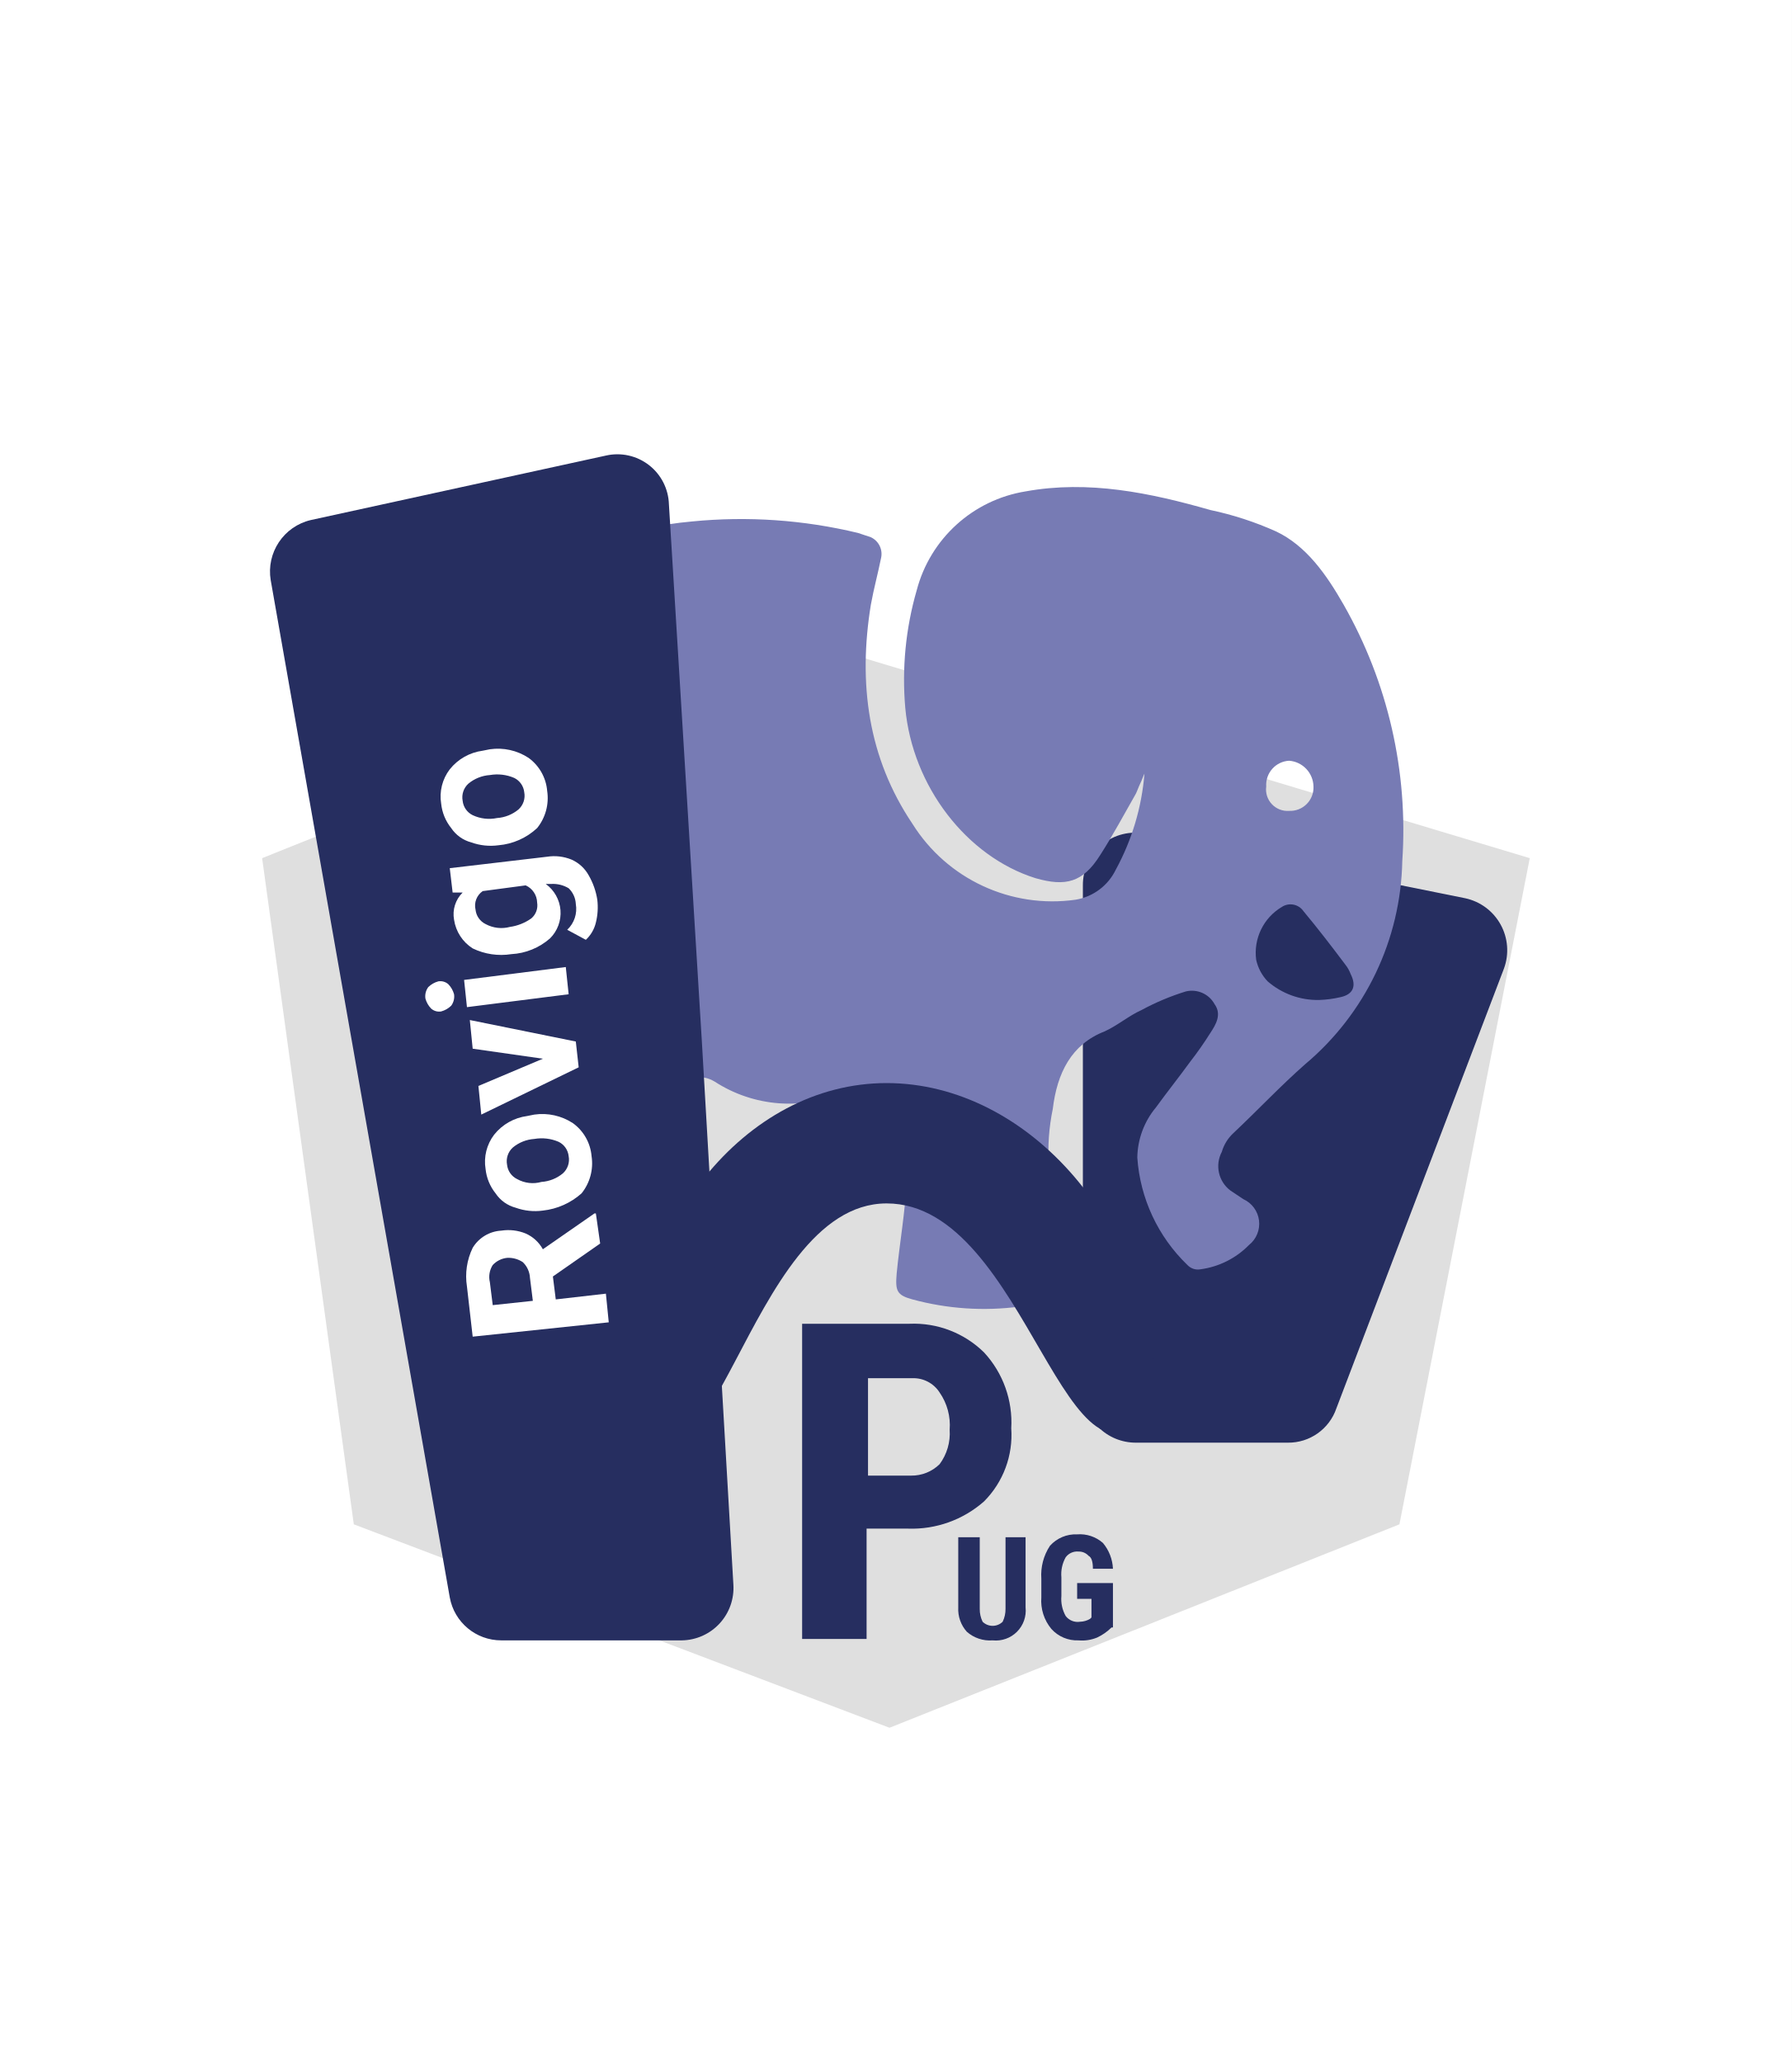
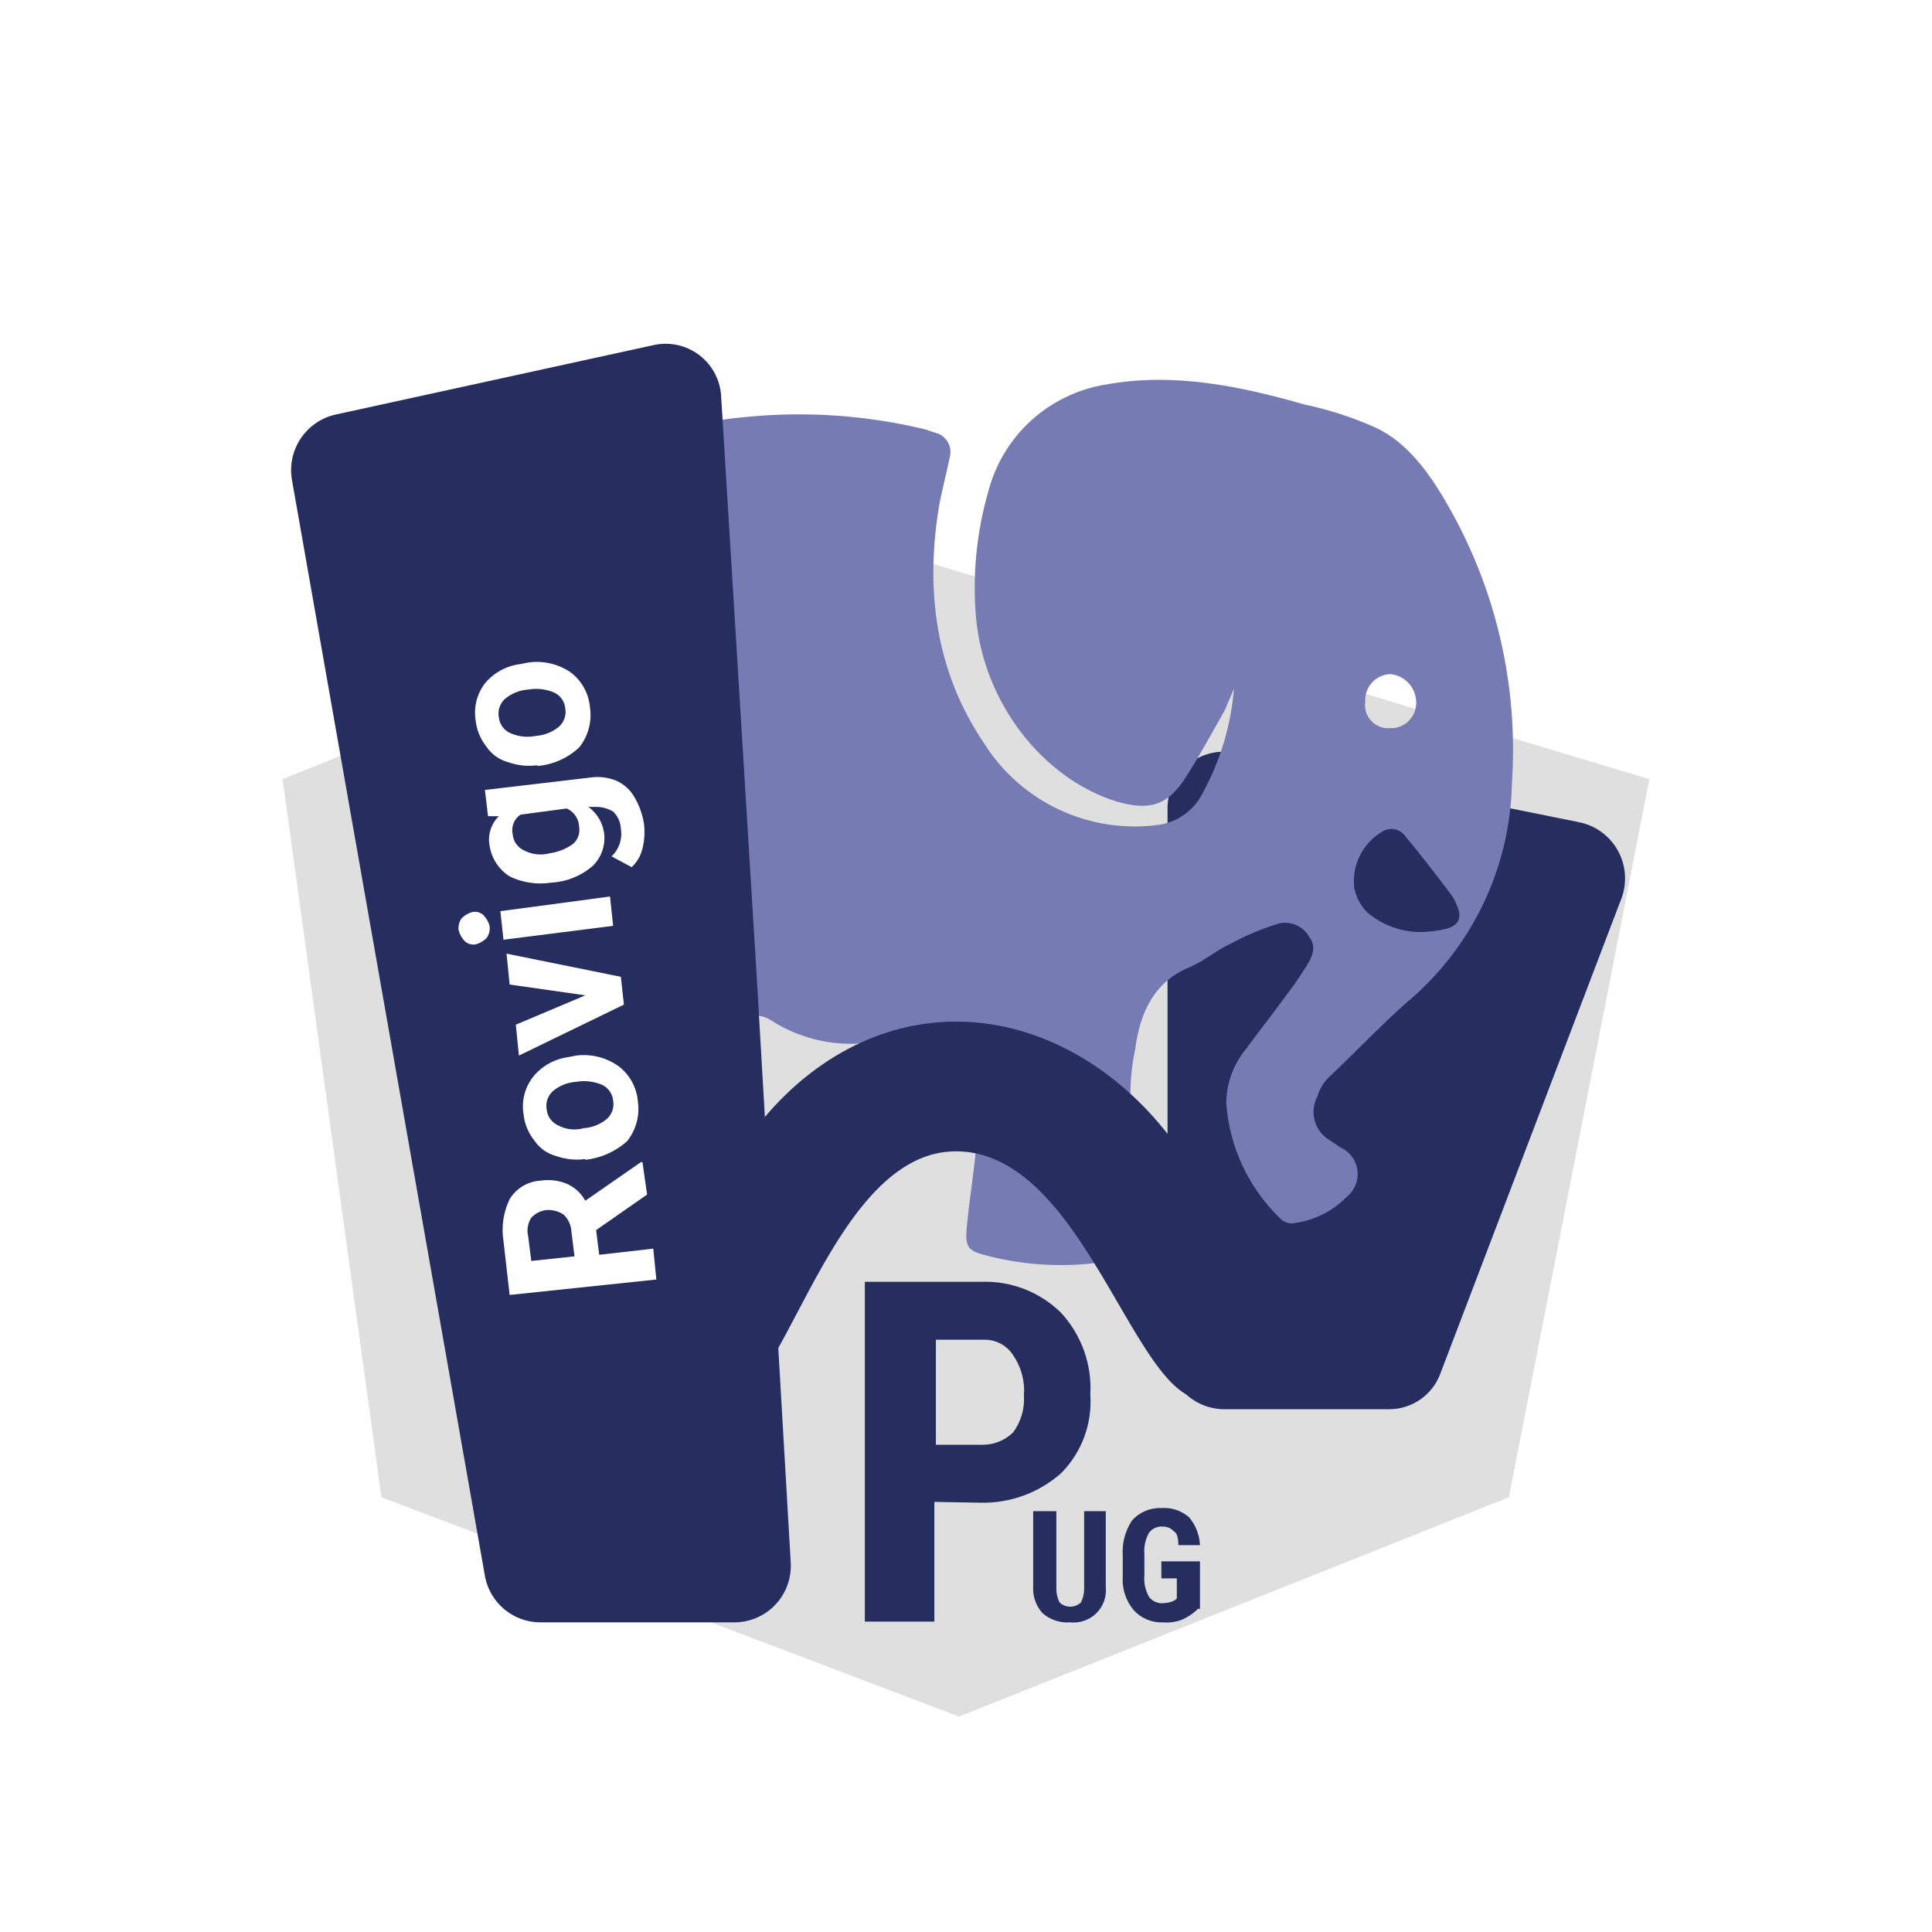
- <svg xmlns="http://www.w3.org/2000/svg" id="Layer_1" data-name="Layer 1" viewBox="0 0 125.1 144">
+ <svg xmlns="http://www.w3.org/2000/svg" id="Layer_1" data-name="Layer 1" viewBox="0 0 125.1 125.1">
  <defs>
    <style>.cls-1{fill:#fff;}.cls-2{fill:#dfdfdf;}.cls-3{fill:#262e60;}.cls-4{fill:#777bb4;}</style>
  </defs>
-   <rect class="cls-1" width="125.1" height="144" />
-   <polygon class="cls-2" points="56.2 44.7 106.8 59.9 97.7 106.4 62.1 120.6 24.7 106.4 18.3 59.9 56.2 44.7" />
-   <path class="cls-3" d="M105,67.6a3.71,3.71,0,0,0-2.7-4.9L80,58.2a3.65,3.65,0,0,0-4.4,3.6V97a3.69,3.69,0,0,0,3.7,3.7H89.9a3.54,3.54,0,0,0,3.4-2.4Z" />
-   <path class="cls-3" d="M60.5,103h3.1a2.79,2.79,0,0,0,2-.8,3.61,3.61,0,0,0,.7-2.4,4,4,0,0,0-.7-2.6,2.17,2.17,0,0,0-1.9-1H60.6V103Zm0,3.7v7.7H56v-22h7.5a7,7,0,0,1,5.2,2,7.19,7.19,0,0,1,1.9,5.3,6.57,6.57,0,0,1-1.9,5.1,7.62,7.62,0,0,1-5.3,1.9Z" />
-   <path class="cls-3" d="M77.6,113.6a3.59,3.59,0,0,1-1,.7,2.74,2.74,0,0,1-1.3.2,2.41,2.41,0,0,1-1.9-.8,3.07,3.07,0,0,1-.7-2.2v-1.3a3.71,3.71,0,0,1,.6-2.3,2.41,2.41,0,0,1,1.9-.8,2.44,2.44,0,0,1,1.8.6,3,3,0,0,1,.7,1.8H76.3q0-.75-.3-.9a.91.91,0,0,0-.7-.3,1,1,0,0,0-.9.4,2.42,2.42,0,0,0-.3,1.4v1.3a2.42,2.42,0,0,0,.3,1.4,1.05,1.05,0,0,0,1,.4,1.45,1.45,0,0,0,.7-.2l.1-.1v-1.3h-1v-1.1h2.5v3.1Zm-6-6.4v5a2.09,2.09,0,0,1-2.3,2.3,2.44,2.44,0,0,1-1.8-.6,2.35,2.35,0,0,1-.6-1.7v-4.9h1.5v5a2,2,0,0,0,.2.9,1,1,0,0,0,1.4,0,2,2,0,0,0,.2-.9v-5h1.4Z" />
-   <path class="cls-4" d="M88.4,54.9A1.69,1.69,0,0,1,90,53.1a1.84,1.84,0,0,1,1.7,1.8A1.63,1.63,0,0,1,90,56.6a1.5,1.5,0,0,1-1.6-1.7Zm.1,13.6a3.15,3.15,0,0,1-.8-1.5,3.72,3.72,0,0,1,1.8-3.7,1.1,1.1,0,0,1,1.5.3c1,1.2,2,2.5,2.9,3.7a2.51,2.51,0,0,1,.4.7c.4.8.2,1.4-.7,1.6a7.72,7.72,0,0,1-1.5.2,5.33,5.33,0,0,1-3.6-1.3Zm-15,8.9c.3-2.5,1.3-4.5,3.6-5.4.9-.4,1.7-1.1,2.6-1.5a16.92,16.92,0,0,1,3.1-1.3,1.81,1.81,0,0,1,2,.9c.5.7.1,1.4-.3,2a24.26,24.26,0,0,1-1.4,2c-.8,1.1-1.6,2.1-2.4,3.2a5.6,5.6,0,0,0-1.3,3.5,11.5,11.5,0,0,0,3.5,7.5,1,1,0,0,0,.9.3,5.83,5.83,0,0,0,3.4-1.7,1.89,1.89,0,0,0-.4-3.2l-.9-.6a2.13,2.13,0,0,1-.6-2.7,2.87,2.87,0,0,1,.8-1.3c1.7-1.6,3.3-3.3,5-4.8a19,19,0,0,0,6.8-14.2,31.79,31.79,0,0,0-4.1-17.9c-1.2-2.1-2.6-4.1-4.7-5.1a22.53,22.53,0,0,0-4.6-1.5c-4.2-1.2-8.5-2.1-12.9-1.3A9.41,9.41,0,0,0,64,41.2a22.49,22.49,0,0,0-.8,8.2c.5,5.5,4.3,10.4,9.1,11.9,2.1.6,3.3.3,4.5-1.6.9-1.4,1.7-2.9,2.5-4.3.1-.2.2-.5.3-.7s.2-.5.3-.7a16.86,16.86,0,0,1-2,6.7,3.8,3.8,0,0,1-2.8,2.1,11.53,11.53,0,0,1-11.4-5.3c-3.1-4.6-3.8-9.8-2.9-15.3.2-1.1.5-2.2.7-3.2a1.29,1.29,0,0,0-.7-1.5l-.9-.3a34.81,34.81,0,0,0-11.6-.8A25.22,25.22,0,0,0,36,40.9C30.1,45,26.5,51,24.5,58.2a17.53,17.53,0,0,0-.4,3.3c0,.7.4.9.9.5a12.88,12.88,0,0,0,1.6-1.7c.5-.6.8-1.2,1.3-1.8.3-.5.6-.4.8.2.1.3.2.7.3,1a25.11,25.11,0,0,0,5.2,10.6,2.57,2.57,0,0,1,.7,1.6,37.26,37.26,0,0,1,.1,4.7c-.3,3.3-.7,6.7-1.1,10-.2,1.9.4,3,2,3.7a11.21,11.21,0,0,0,3.6.9c1.9.1,3.9,0,5.8,0,.1-2.4-.1-4.7,1.9-5.9-.4-1.7-.8-3.4-1.1-5.1a4.9,4.9,0,0,1,.9-3.9c.9-1.1,1.9-1.4,2.9-.8a9.54,9.54,0,0,0,9.1.7c1.4-.6,2.4-.2,3.2,1.2a8.59,8.59,0,0,1,1.1,5c-.1,2.2-.5,4.4-.7,6.5-.1,1.2,0,1.5,1.1,1.8a19.06,19.06,0,0,0,7.5.5c.1,0,.3-.1.4-.1.1-2.3-.1-4.7,2.4-5.9a14.71,14.71,0,0,1-.5-7.8Z" />
-   <path class="cls-3" d="M80.7,98c-6.2,8.9-8.9-14-18.8-14s-12.3,24.7-18,14c0-12.3,8.1-22.4,18-22.4S80.7,85.6,80.7,98Z" />
-   <path class="cls-3" d="M18.9,40.5a3.69,3.69,0,0,1,2.8-4.2l20.6-4.5a3.6,3.6,0,0,1,4.4,3.4L49,72.7l2.2,37.9a3.66,3.66,0,0,1-3.6,3.9H35a3.65,3.65,0,0,1-3.6-3Z" />
-   <path class="cls-1" d="M34.7,57.1a2.62,2.62,0,0,0,1.5-.6,1.29,1.29,0,0,0,.4-1.2,1.26,1.26,0,0,0-.7-1,3,3,0,0,0-1.7-.2,2.62,2.62,0,0,0-1.5.6,1.29,1.29,0,0,0-.4,1.2,1.26,1.26,0,0,0,.7,1A2.7,2.7,0,0,0,34.7,57.1Zm.1,1.9a4,4,0,0,1-1.9-.2,2.43,2.43,0,0,1-1.4-1,3.25,3.25,0,0,1-.7-1.7,3.12,3.12,0,0,1,.6-2.4,3.53,3.53,0,0,1,2.3-1.3l.5-.1a3.9,3.9,0,0,1,2.7.6,3.17,3.17,0,0,1,1.3,2.3,3.34,3.34,0,0,1-.7,2.6A4.52,4.52,0,0,1,34.8,59Zm.8,5.7a3.39,3.39,0,0,0,1.5-.6,1.19,1.19,0,0,0,.4-1.1,1.35,1.35,0,0,0-.8-1.2l-3,.4a1.23,1.23,0,0,0-.5,1.3,1.26,1.26,0,0,0,.7,1A2.31,2.31,0,0,0,35.6,64.7Zm.1,1.9a4.56,4.56,0,0,1-2.7-.4,2.87,2.87,0,0,1-1.3-2,2.12,2.12,0,0,1,.6-1.9h-.7l-.2-1.7,6.8-.8a3.21,3.21,0,0,1,1.7.2,2.54,2.54,0,0,1,1.2,1.1,4.92,4.92,0,0,1,.6,1.7,4.45,4.45,0,0,1-.1,1.6,2.4,2.4,0,0,1-.7,1.2l-1.3-.7a2,2,0,0,0,.6-1.8,1.63,1.63,0,0,0-.5-1.1,2.13,2.13,0,0,0-1.2-.3h-.4a2.5,2.5,0,0,1,.3,3.8,4.45,4.45,0,0,1-2.7,1.1Zm-4.9,4a.84.84,0,0,1-.7-.2,1.61,1.61,0,0,1-.4-.7,1.08,1.08,0,0,1,.2-.8,1.61,1.61,0,0,1,.7-.4.84.84,0,0,1,.7.2,1.61,1.61,0,0,1,.4.7,1.08,1.08,0,0,1-.2.8A1.61,1.61,0,0,1,30.8,70.6Zm8.7-3.1.2,1.9-7.1.9-.2-1.9Zm-1.6,6.4L33,73.2l-.2-2,7.4,1.5.2,1.8-6.8,3.3-.2-2Zm-.1,8.6a2.62,2.62,0,0,0,1.5-.6,1.29,1.29,0,0,0,.4-1.2,1.26,1.26,0,0,0-.7-1,3,3,0,0,0-1.7-.2,2.62,2.62,0,0,0-1.5.6,1.29,1.29,0,0,0-.4,1.2,1.26,1.26,0,0,0,.7,1A2.23,2.23,0,0,0,37.8,82.5Zm.1,2a4,4,0,0,1-1.9-.2,2.43,2.43,0,0,1-1.4-1,3.25,3.25,0,0,1-.7-1.7,3.12,3.12,0,0,1,.6-2.4,3.53,3.53,0,0,1,2.3-1.3l.5-.1a3.9,3.9,0,0,1,2.7.6,3.17,3.17,0,0,1,1.3,2.3,3.34,3.34,0,0,1-.7,2.6,4.85,4.85,0,0,1-2.7,1.2Zm-.7,6.3L37,89.2a1.63,1.63,0,0,0-.5-1.1,1.8,1.8,0,0,0-1.1-.3,1.6,1.6,0,0,0-1,.5,1.55,1.55,0,0,0-.2,1.2l.2,1.6Zm1.4-1.7.2,1.6,3.5-.4.2,2-9.5,1-.4-3.5a4.56,4.56,0,0,1,.4-2.7,2.49,2.49,0,0,1,2-1.2,3.21,3.21,0,0,1,1.7.2,2.54,2.54,0,0,1,1.2,1.1l3.6-2.5h.1l.3,2.1Z" />
+   <rect class="cls-1" width="125.1" height="125.1" />
+   <polygon class="cls-2" points="56.2 35.25 106.8 50.45 97.7 96.95 62.1 111.15 24.7 96.95 18.3 50.45 56.2 35.25" />
+   <path class="cls-3" d="M105,58.15a3.71,3.71,0,0,0-2.7-4.9L80,48.75a3.65,3.65,0,0,0-4.4,3.6v35.2a3.69,3.69,0,0,0,3.7,3.7H89.9a3.54,3.54,0,0,0,3.4-2.4Z" />
+   <path class="cls-3" d="M60.5,93.55h3.1a2.79,2.79,0,0,0,2-.8,3.61,3.61,0,0,0,.7-2.4,4,4,0,0,0-.7-2.6,2.17,2.17,0,0,0-1.9-1H60.6v6.8Zm0,3.7V105H56V83h7.5a7,7,0,0,1,5.2,2,7.19,7.19,0,0,1,1.9,5.3,6.57,6.57,0,0,1-1.9,5.1,7.62,7.62,0,0,1-5.3,1.9Z" />
+   <path class="cls-3" d="M77.6,104.15a3.59,3.59,0,0,1-1,.7,2.74,2.74,0,0,1-1.3.2,2.41,2.41,0,0,1-1.9-.8,3.07,3.07,0,0,1-.7-2.2v-1.3a3.71,3.71,0,0,1,.6-2.3,2.41,2.41,0,0,1,1.9-.8,2.44,2.44,0,0,1,1.8.6,3,3,0,0,1,.7,1.8H76.3q0-.75-.3-.9a.91.91,0,0,0-.7-.3,1,1,0,0,0-.9.4,2.42,2.42,0,0,0-.3,1.4V102a2.42,2.42,0,0,0,.3,1.4,1.05,1.05,0,0,0,1,.4,1.45,1.45,0,0,0,.7-.2l.1-.1v-1.3h-1v-1.1h2.5v3.1Zm-6-6.4v5a2.09,2.09,0,0,1-2.3,2.3,2.44,2.44,0,0,1-1.8-.6,2.35,2.35,0,0,1-.6-1.7v-4.9h1.5v5a2,2,0,0,0,.2.9,1,1,0,0,0,1.4,0,2,2,0,0,0,.2-.9v-5h1.4Z" />
+   <path class="cls-4" d="M88.4,45.45a1.69,1.69,0,0,1,1.6-1.8,1.84,1.84,0,0,1,1.7,1.8,1.63,1.63,0,0,1-1.7,1.7,1.5,1.5,0,0,1-1.6-1.7Zm.1,13.6a3.15,3.15,0,0,1-.8-1.5,3.72,3.72,0,0,1,1.8-3.7,1.1,1.1,0,0,1,1.5.3c1,1.2,2,2.5,2.9,3.7a2.51,2.51,0,0,1,.4.7c.4.8.2,1.4-.7,1.6a7.72,7.72,0,0,1-1.5.2,5.33,5.33,0,0,1-3.6-1.3ZM73.5,68c.3-2.5,1.3-4.5,3.6-5.4.9-.4,1.7-1.1,2.6-1.5a16.92,16.92,0,0,1,3.1-1.3,1.81,1.81,0,0,1,2,.9c.5.7.1,1.4-.3,2a24.26,24.26,0,0,1-1.4,2c-.8,1.1-1.6,2.1-2.4,3.2a5.6,5.6,0,0,0-1.3,3.5,11.5,11.5,0,0,0,3.5,7.5,1,1,0,0,0,.9.3,5.83,5.83,0,0,0,3.4-1.7,1.89,1.89,0,0,0-.4-3.2l-.9-.6a2.13,2.13,0,0,1-.6-2.7,2.87,2.87,0,0,1,.8-1.3c1.7-1.6,3.3-3.3,5-4.8a19,19,0,0,0,6.8-14.2,31.79,31.79,0,0,0-4.1-17.9c-1.2-2.1-2.6-4.1-4.7-5.1a22.53,22.53,0,0,0-4.6-1.5c-4.2-1.2-8.5-2.1-12.9-1.3a9.41,9.41,0,0,0-7.6,6.9,22.49,22.49,0,0,0-.8,8.2c.5,5.5,4.3,10.4,9.1,11.9,2.1.6,3.3.3,4.5-1.6.9-1.4,1.7-2.9,2.5-4.3.1-.2.2-.5.3-.7s.2-.5.3-.7a16.86,16.86,0,0,1-2,6.7,3.8,3.8,0,0,1-2.8,2.1,11.53,11.53,0,0,1-11.4-5.3c-3.1-4.6-3.8-9.8-2.9-15.3.2-1.1.5-2.2.7-3.2a1.29,1.29,0,0,0-.7-1.5l-.9-.3A34.81,34.81,0,0,0,48.3,27,25.22,25.22,0,0,0,36,31.45c-5.9,4.1-9.5,10.1-11.5,17.3a17.53,17.53,0,0,0-.4,3.3c0,.7.4.9.9.5a12.88,12.88,0,0,0,1.6-1.7c.5-.6.8-1.2,1.3-1.8.3-.5.6-.4.8.2.1.3.2.7.3,1a25.11,25.11,0,0,0,5.2,10.6,2.57,2.57,0,0,1,.7,1.6,37.26,37.26,0,0,1,.1,4.7c-.3,3.3-.7,6.7-1.1,10-.2,1.9.4,3,2,3.7a11.21,11.21,0,0,0,3.6.9c1.9.1,3.9,0,5.8,0,.1-2.4-.1-4.7,1.9-5.9-.4-1.7-.8-3.4-1.1-5.1a4.9,4.9,0,0,1,.9-3.9c.9-1.1,1.9-1.4,2.9-.8a9.54,9.54,0,0,0,9.1.7c1.4-.6,2.4-.2,3.2,1.2a8.59,8.59,0,0,1,1.1,5c-.1,2.2-.5,4.4-.7,6.5-.1,1.2,0,1.5,1.1,1.8a19.06,19.06,0,0,0,7.5.5c.1,0,.3-.1.4-.1.1-2.3-.1-4.7,2.4-5.9a14.71,14.71,0,0,1-.5-7.8Z" />
+   <path class="cls-3" d="M80.7,88.55c-6.2,8.9-8.9-14-18.8-14s-12.3,24.7-18,14c0-12.3,8.1-22.4,18-22.4S80.7,76.15,80.7,88.55Z" />
+   <path class="cls-3" d="M18.9,31.05a3.69,3.69,0,0,1,2.8-4.2l20.6-4.5a3.6,3.6,0,0,1,4.4,3.4L49,63.25l2.2,37.9a3.66,3.66,0,0,1-3.6,3.9H35a3.65,3.65,0,0,1-3.6-3Z" />
+   <path class="cls-1" d="M34.7,47.65a2.62,2.62,0,0,0,1.5-.6,1.29,1.29,0,0,0,.4-1.2,1.26,1.26,0,0,0-.7-1,3,3,0,0,0-1.7-.2,2.62,2.62,0,0,0-1.5.6,1.29,1.29,0,0,0-.4,1.2,1.26,1.26,0,0,0,.7,1A2.7,2.7,0,0,0,34.7,47.65Zm.1,1.9a4,4,0,0,1-1.9-.2,2.43,2.43,0,0,1-1.4-1,3.25,3.25,0,0,1-.7-1.7,3.12,3.12,0,0,1,.6-2.4A3.53,3.53,0,0,1,33.7,43l.5-.1a3.9,3.9,0,0,1,2.7.6,3.17,3.17,0,0,1,1.3,2.3,3.34,3.34,0,0,1-.7,2.6,4.52,4.52,0,0,1-2.7,1.2Zm.8,5.7a3.39,3.39,0,0,0,1.5-.6,1.19,1.19,0,0,0,.4-1.1,1.35,1.35,0,0,0-.8-1.2l-3,.4a1.23,1.23,0,0,0-.5,1.3,1.26,1.26,0,0,0,.7,1A2.31,2.31,0,0,0,35.6,55.25Zm.1,1.9a4.56,4.56,0,0,1-2.7-.4,2.87,2.87,0,0,1-1.3-2,2.12,2.12,0,0,1,.6-1.9h-.7l-.2-1.7,6.8-.8a3.21,3.21,0,0,1,1.7.2,2.54,2.54,0,0,1,1.2,1.1,4.92,4.92,0,0,1,.6,1.7,4.45,4.45,0,0,1-.1,1.6,2.4,2.4,0,0,1-.7,1.2l-1.3-.7a2,2,0,0,0,.6-1.8,1.63,1.63,0,0,0-.5-1.1,2.13,2.13,0,0,0-1.2-.3h-.4a2.5,2.5,0,0,1,.3,3.8,4.45,4.45,0,0,1-2.7,1.1Zm-4.9,4a.84.84,0,0,1-.7-.2,1.61,1.61,0,0,1-.4-.7,1.08,1.08,0,0,1,.2-.8,1.61,1.61,0,0,1,.7-.4.84.84,0,0,1,.7.2,1.61,1.61,0,0,1,.4.7,1.08,1.08,0,0,1-.2.8A1.61,1.61,0,0,1,30.8,61.15Zm8.7-3.1.2,1.9-7.1.9L32.4,59Zm-1.6,6.4-4.9-.7-.2-2,7.4,1.5.2,1.8-6.8,3.3-.2-2Zm-.1,8.6a2.62,2.62,0,0,0,1.5-.6,1.29,1.29,0,0,0,.4-1.2,1.26,1.26,0,0,0-.7-1,3,3,0,0,0-1.7-.2,2.62,2.62,0,0,0-1.5.6,1.29,1.29,0,0,0-.4,1.2,1.26,1.26,0,0,0,.7,1A2.23,2.23,0,0,0,37.8,73.05Zm.1,2a4,4,0,0,1-1.9-.2,2.43,2.43,0,0,1-1.4-1,3.25,3.25,0,0,1-.7-1.7,3.12,3.12,0,0,1,.6-2.4,3.53,3.53,0,0,1,2.3-1.3l.5-.1A3.9,3.9,0,0,1,40,69a3.17,3.17,0,0,1,1.3,2.3,3.34,3.34,0,0,1-.7,2.6,4.85,4.85,0,0,1-2.7,1.2Zm-.7,6.3-.2-1.6a1.63,1.63,0,0,0-.5-1.1,1.8,1.8,0,0,0-1.1-.3,1.6,1.6,0,0,0-1,.5,1.55,1.55,0,0,0-.2,1.2l.2,1.6Zm1.4-1.7.2,1.6,3.5-.4.2,2-9.5,1-.4-3.5a4.56,4.56,0,0,1,.4-2.7,2.49,2.49,0,0,1,2-1.2,3.21,3.21,0,0,1,1.7.2,2.54,2.54,0,0,1,1.2,1.1l3.6-2.5h.1l.3,2.1Z" />
</svg>
